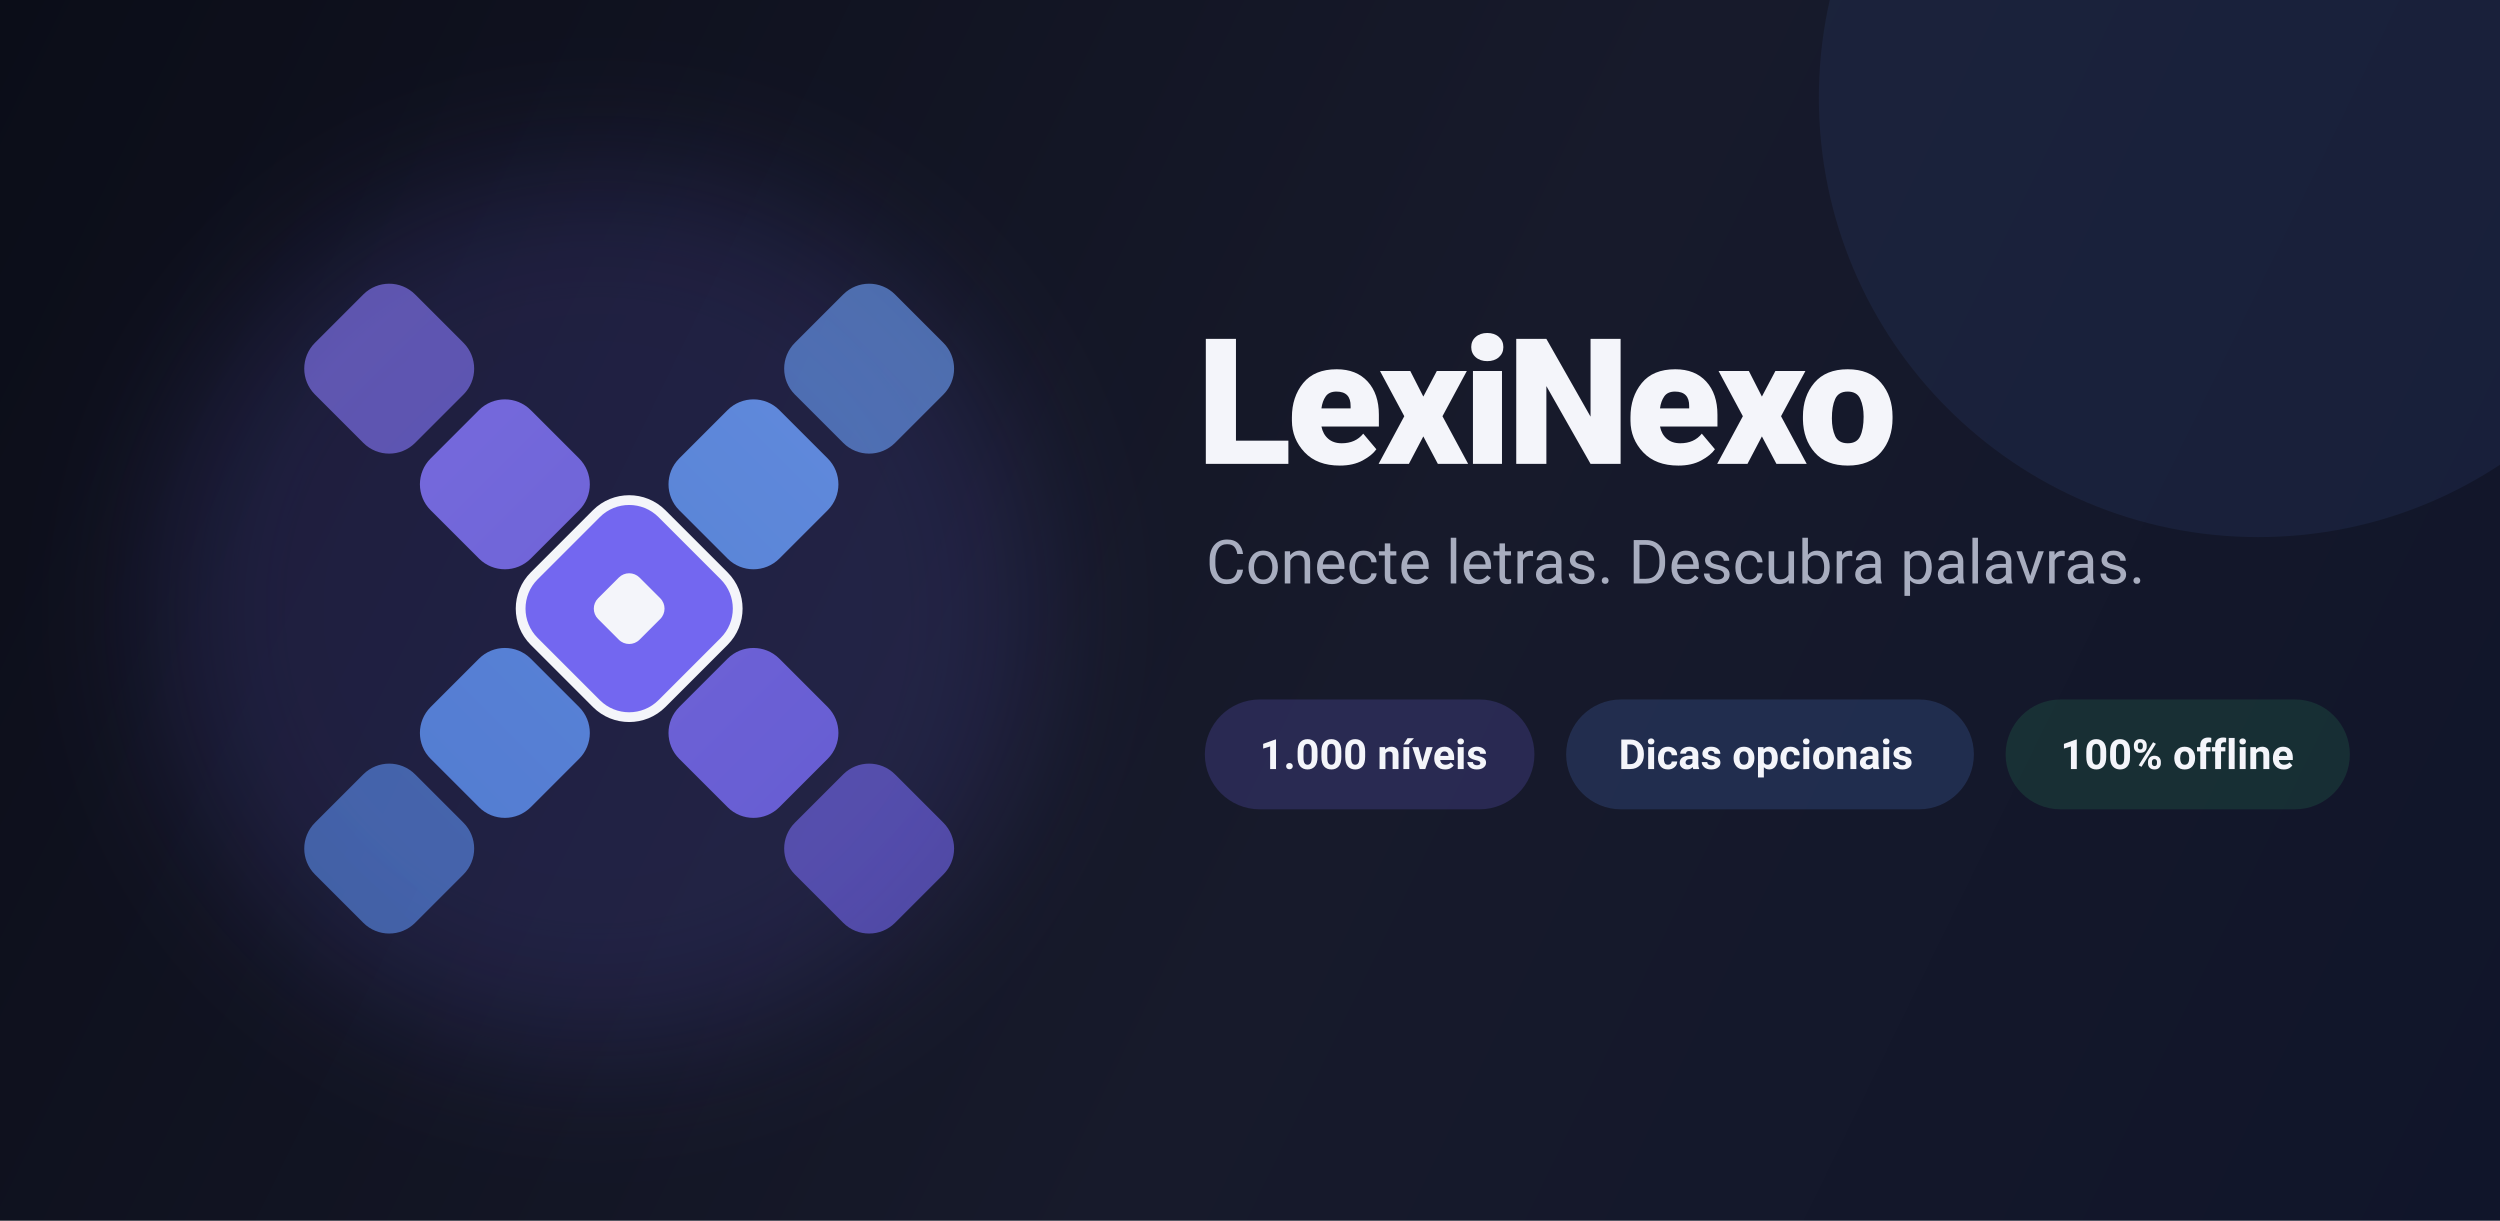
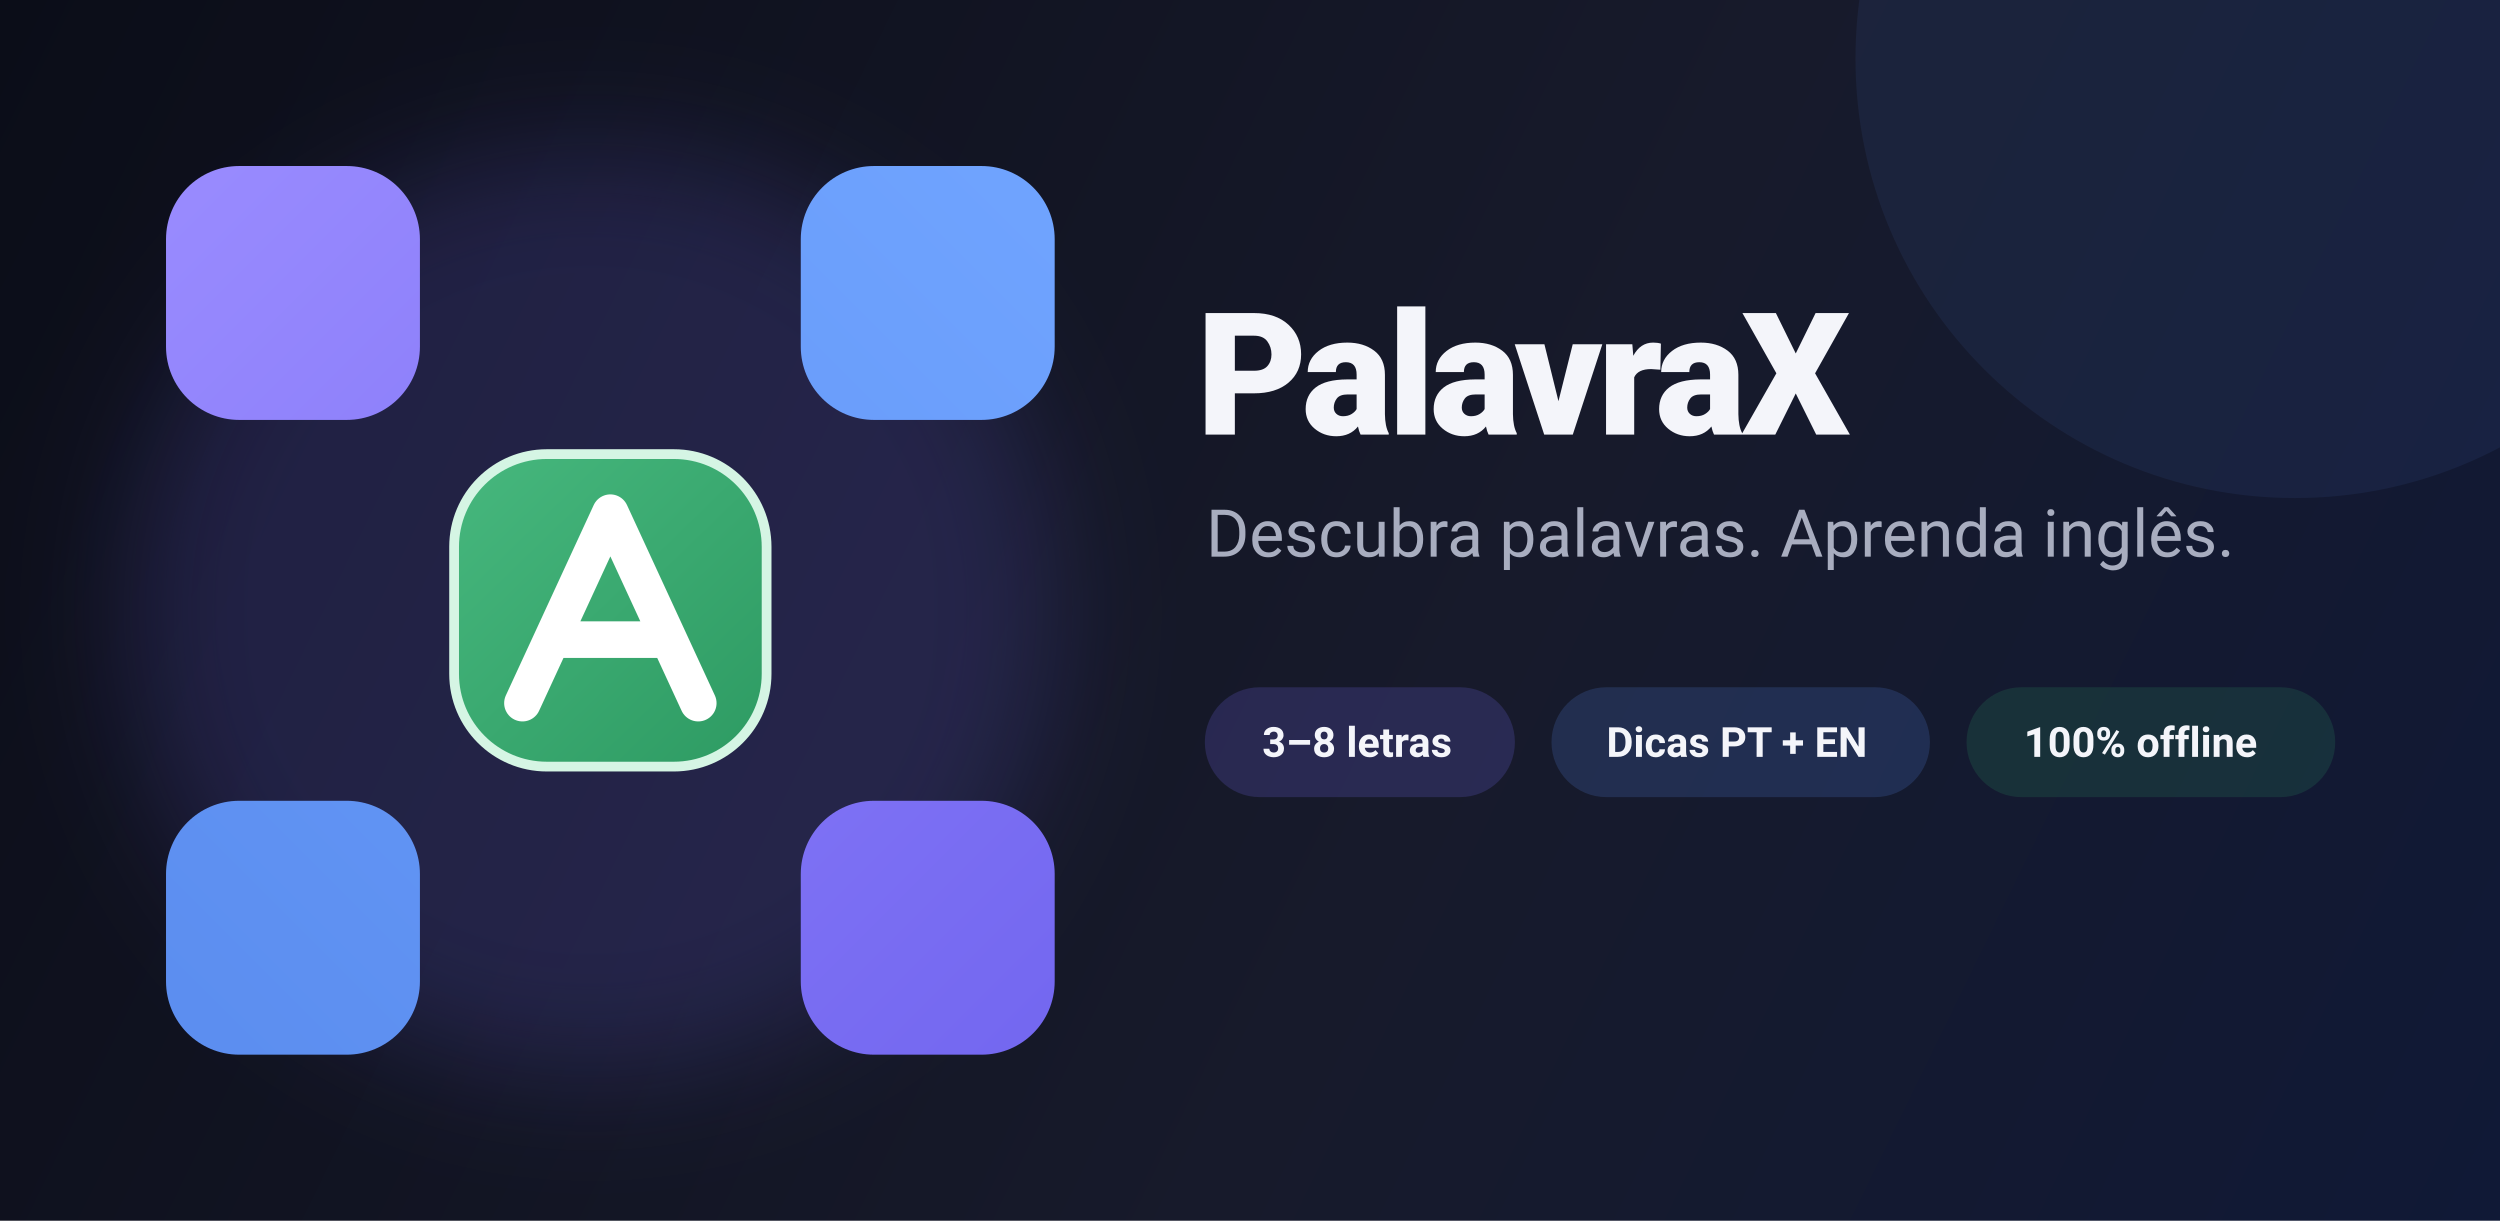
- <svg xmlns="http://www.w3.org/2000/svg" width="1024" height="500" viewBox="0 0 1024 500">
+ <svg xmlns="http://www.w3.org/2000/svg" width="1024" height="500" viewBox="0 0 1024 500" role="img" aria-labelledby="title desc">
  <defs>
    <linearGradient id="background" x1="0" y1="0" x2="1024" y2="500" gradientUnits="userSpaceOnUse">
      <stop offset="0" stop-color="#0B0D18" />
-       <stop offset="0.55" stop-color="#171A2B" />
-       <stop offset="1" stop-color="#10152A" />
+       <stop offset="0.58" stop-color="#171A2B" />
+       <stop offset="1" stop-color="#101936" />
    </linearGradient>
-     <linearGradient id="violet" x1="90" y1="250" x2="420" y2="250" gradientUnits="userSpaceOnUse">
-       <stop offset="0" stop-color="#8B7CFF" />
+     <linearGradient id="violet" x1="60" y1="60" x2="430" y2="430" gradientUnits="userSpaceOnUse">
+       <stop offset="0" stop-color="#9A8CFF" />
      <stop offset="1" stop-color="#7367F0" />
    </linearGradient>
-     <linearGradient id="blue" x1="255" y1="85" x2="255" y2="415" gradientUnits="userSpaceOnUse">
+     <linearGradient id="blue" x1="430" y1="60" x2="60" y2="430" gradientUnits="userSpaceOnUse">
      <stop offset="0" stop-color="#70A4FF" />
      <stop offset="1" stop-color="#5B8DEF" />
    </linearGradient>
-     <filter id="glow" x="-50%" y="-50%" width="200%" height="200%">
-       <feGaussianBlur stdDeviation="28" />
+     <linearGradient id="green" x1="190" y1="188" x2="310" y2="312" gradientUnits="userSpaceOnUse">
+       <stop offset="0" stop-color="#46B77D" />
+       <stop offset="1" stop-color="#2E9B63" />
+     </linearGradient>
+     <filter id="glow" x="-70%" y="-70%" width="240%" height="240%">
+       <feGaussianBlur stdDeviation="24" />
    </filter>
  </defs>
  <rect width="1024" height="500" fill="url(#background)" />
-   <circle cx="245" cy="250" r="180" fill="#7367F0" opacity="0.16" filter="url(#glow)" />
-   <circle cx="925" cy="40" r="180" fill="#5B8DEF" opacity="0.08" />
-   <g transform="translate(2 -2) rotate(45 255 252)">
-     <g fill="url(#violet)">
-       <rect x="87" y="222" width="58" height="58" rx="15" opacity="0.60" />
-       <rect x="154" y="222" width="58" height="58" rx="15" opacity="0.82" />
-       <rect x="298" y="222" width="58" height="58" rx="15" opacity="0.82" />
-       <rect x="365" y="222" width="58" height="58" rx="15" opacity="0.60" />
-     </g>
-     <g fill="url(#blue)">
-       <rect x="226" y="83" width="58" height="58" rx="15" opacity="0.60" />
-       <rect x="226" y="150" width="58" height="58" rx="15" opacity="0.82" />
-       <rect x="226" y="294" width="58" height="58" rx="15" opacity="0.82" />
-       <rect x="226" y="361" width="58" height="58" rx="15" opacity="0.60" />
-     </g>
-     <rect x="218" y="214" width="74" height="74" rx="19" fill="#7367F0" stroke="#F4F5FA" stroke-width="4" />
-     <rect x="243" y="239" width="24" height="24" rx="6" fill="#F4F5FA" />
-   </g>
-   <text x="490" y="190" fill="#F4F5FA" font-family="Roboto, Arial, sans-serif" font-size="72" font-weight="800" letter-spacing="-2">LexiNexo</text>
-   <text x="494" y="239" fill="#A8ADBF" font-family="Roboto, Arial, sans-serif" font-size="25">Conecte letras. Descubra palavras.</text>
+   <circle cx="242" cy="250" r="190" fill="#7367F0" opacity="0.18" filter="url(#glow)" />
+   <circle cx="940" cy="24" r="180" fill="#5B8DEF" opacity="0.08" />
+   <rect x="68" y="68" width="104" height="104" rx="30" fill="url(#violet)" />
+   <rect x="328" y="68" width="104" height="104" rx="30" fill="url(#blue)" />
+   <rect x="68" y="328" width="104" height="104" rx="30" fill="url(#blue)" />
+   <rect x="328" y="328" width="104" height="104" rx="30" fill="url(#violet)" />
+   <rect x="186" y="186" width="128" height="128" rx="38" fill="url(#green)" stroke="#D5F5E4" stroke-width="4" />
+   <path d="M214 288L250 210L286 288M226 262H274" fill="none" stroke="#FFFFFF" stroke-width="15" stroke-linecap="round" stroke-linejoin="round" />
+   <text x="490" y="178" fill="#F4F5FA" font-family="Roboto, Arial, sans-serif" font-size="70" font-weight="800" letter-spacing="-2">PalavraX</text>
+   <text x="494" y="228" fill="#A8ADBF" font-family="Roboto, Arial, sans-serif" font-size="27">Descubra palavras. Aprenda inglês.</text>
  <g font-family="Roboto, Arial, sans-serif" font-size="17" font-weight="600">
-     <rect x="494" y="287" width="134" height="44" rx="22" fill="#7367F0" opacity="0.20" stroke="#7367F0" />
-     <text x="516" y="315" fill="#F4F5FA">1.000 níveis</text>
-     <rect x="642" y="287" width="166" height="44" rx="22" fill="#5B8DEF" opacity="0.18" stroke="#5B8DEF" />
-     <text x="663" y="315" fill="#F4F5FA">Dicas opcionais</text>
-     <rect x="822" y="287" width="140" height="44" rx="22" fill="#2E9B63" opacity="0.18" stroke="#2E9B63" />
-     <text x="844" y="315" fill="#F4F5FA">100% offline</text>
+     <rect x="494" y="282" width="126" height="44" rx="22" fill="#7367F0" opacity="0.20" stroke="#7367F0" />
+     <text x="517" y="310" fill="#F4F5FA">3–8 letras</text>
+     <rect x="636" y="282" width="154" height="44" rx="22" fill="#5B8DEF" opacity="0.18" stroke="#5B8DEF" />
+     <text x="658" y="310" fill="#F4F5FA">Dicas PT + EN</text>
+     <rect x="806" y="282" width="150" height="44" rx="22" fill="#2E9B63" opacity="0.18" stroke="#2E9B63" />
+     <text x="829" y="310" fill="#F4F5FA">100% offline</text>
  </g>
</svg>
